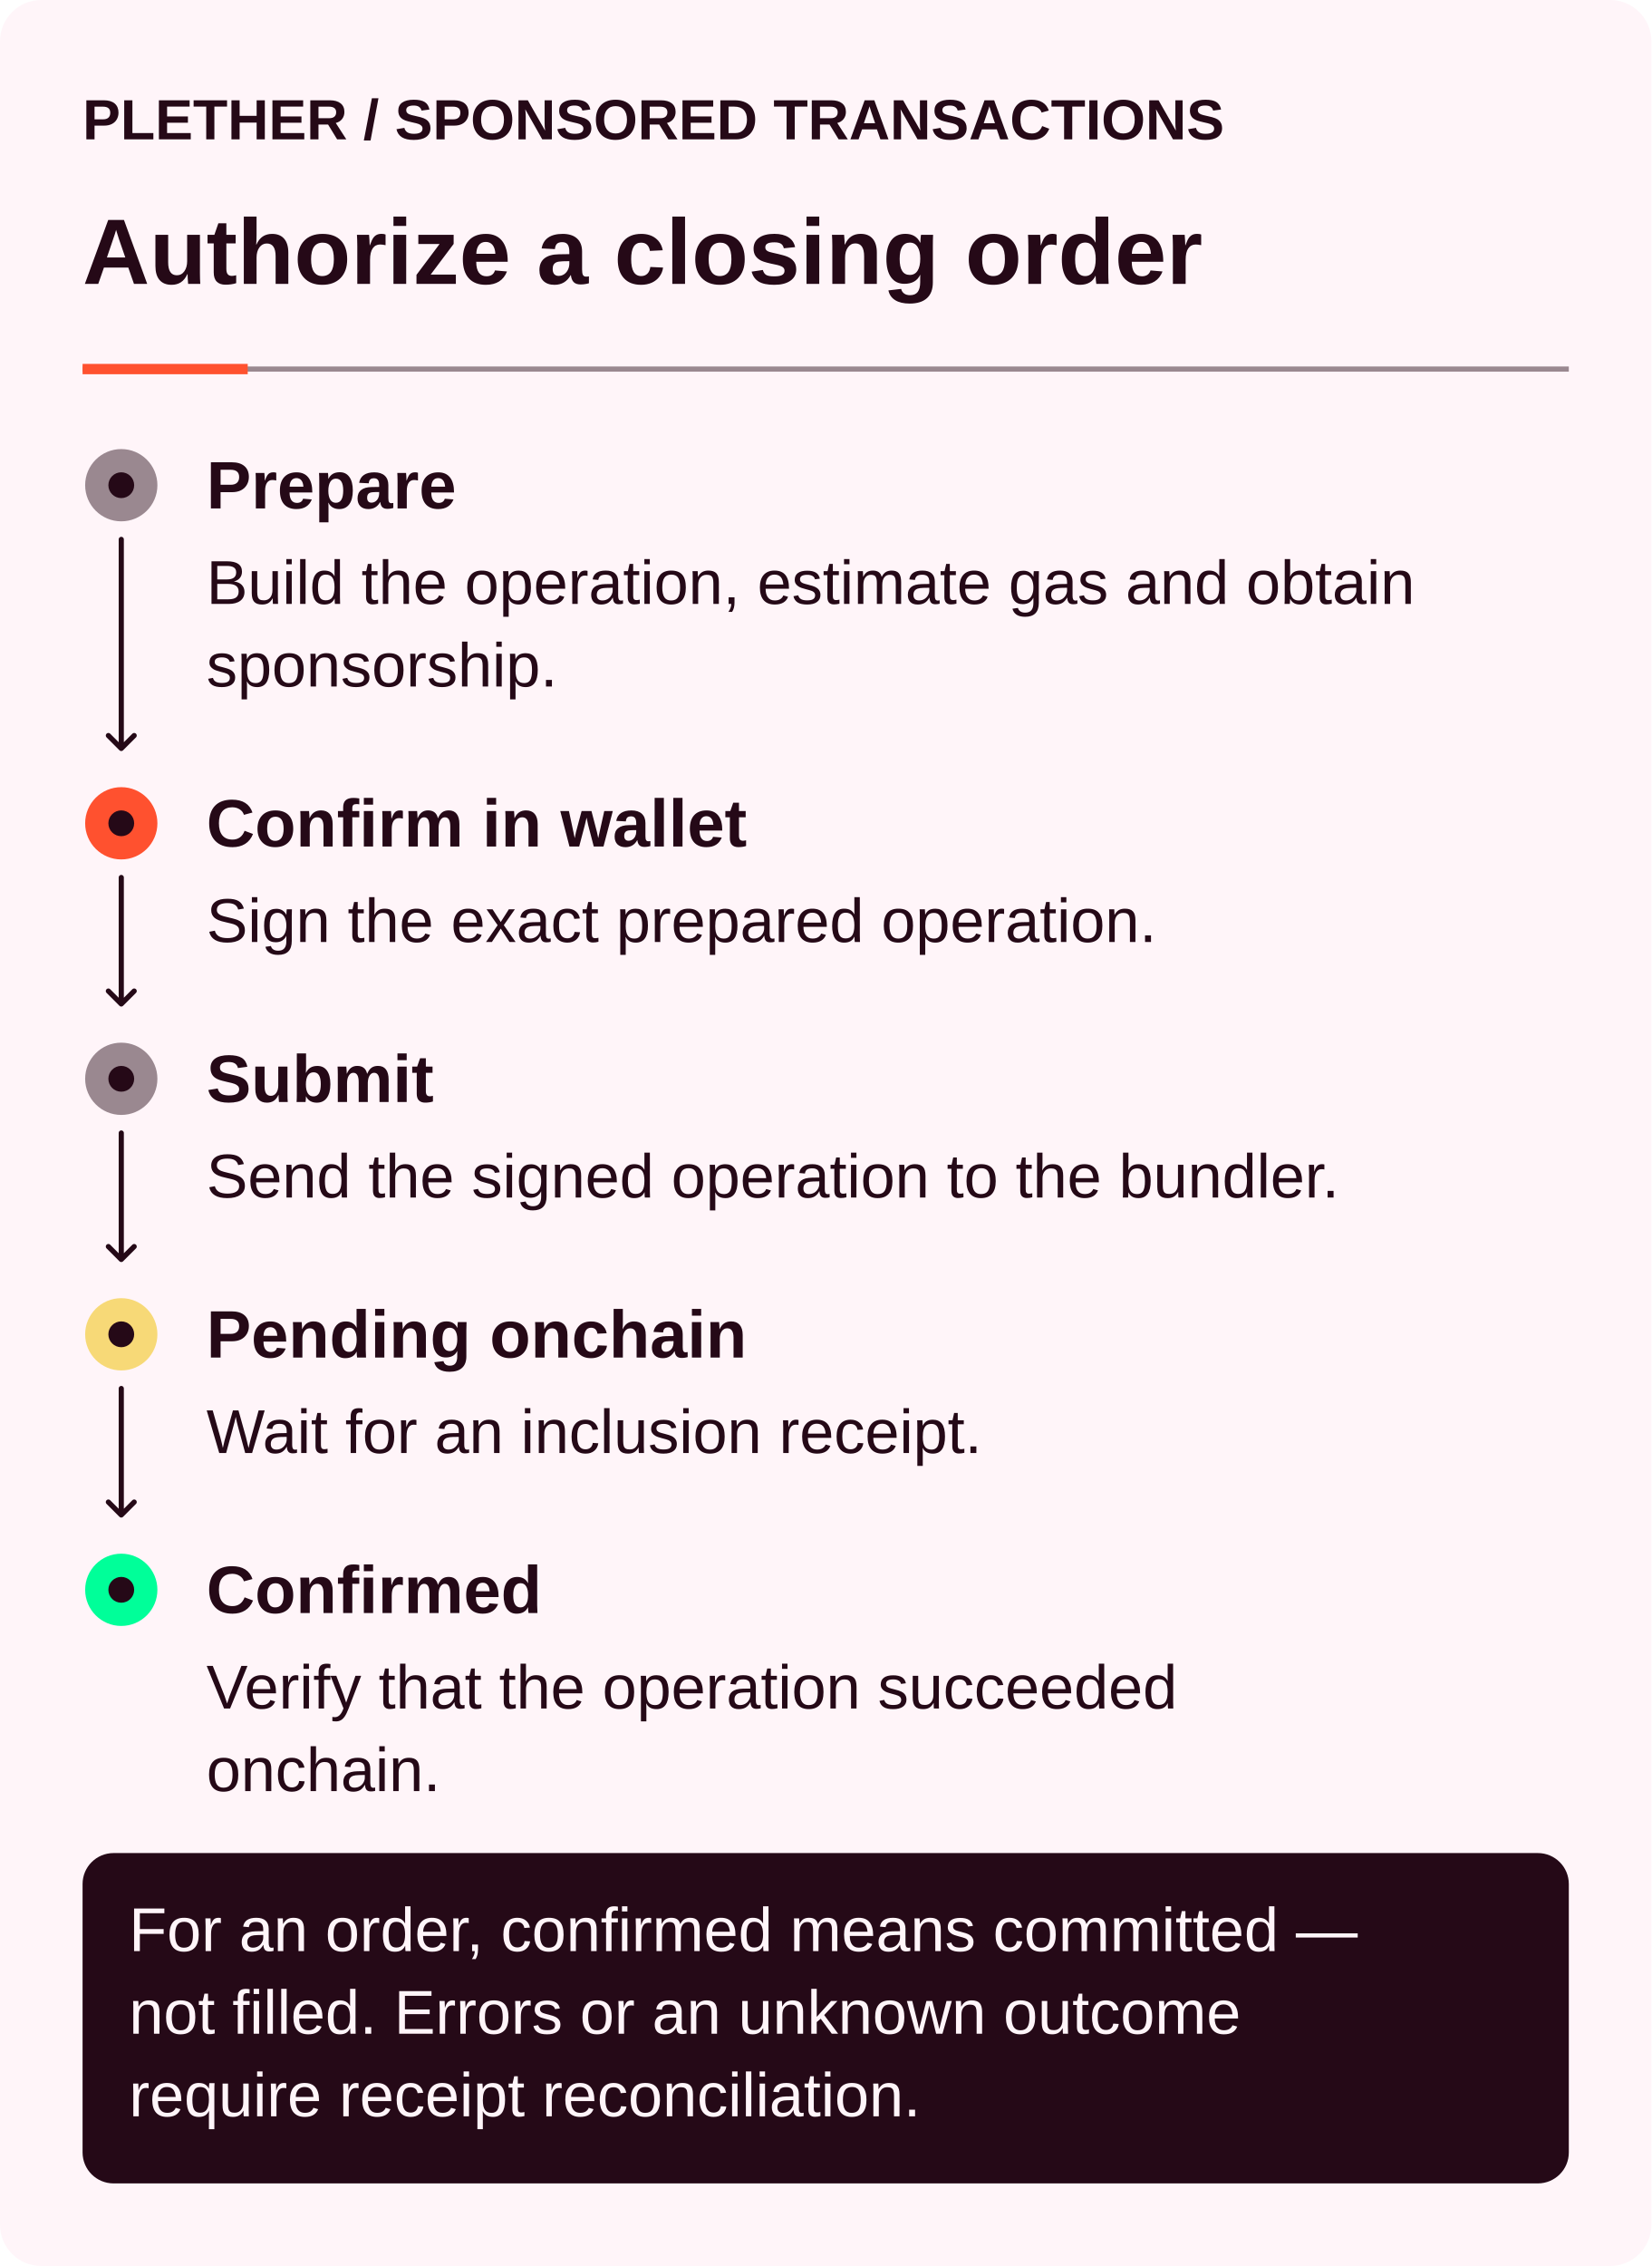
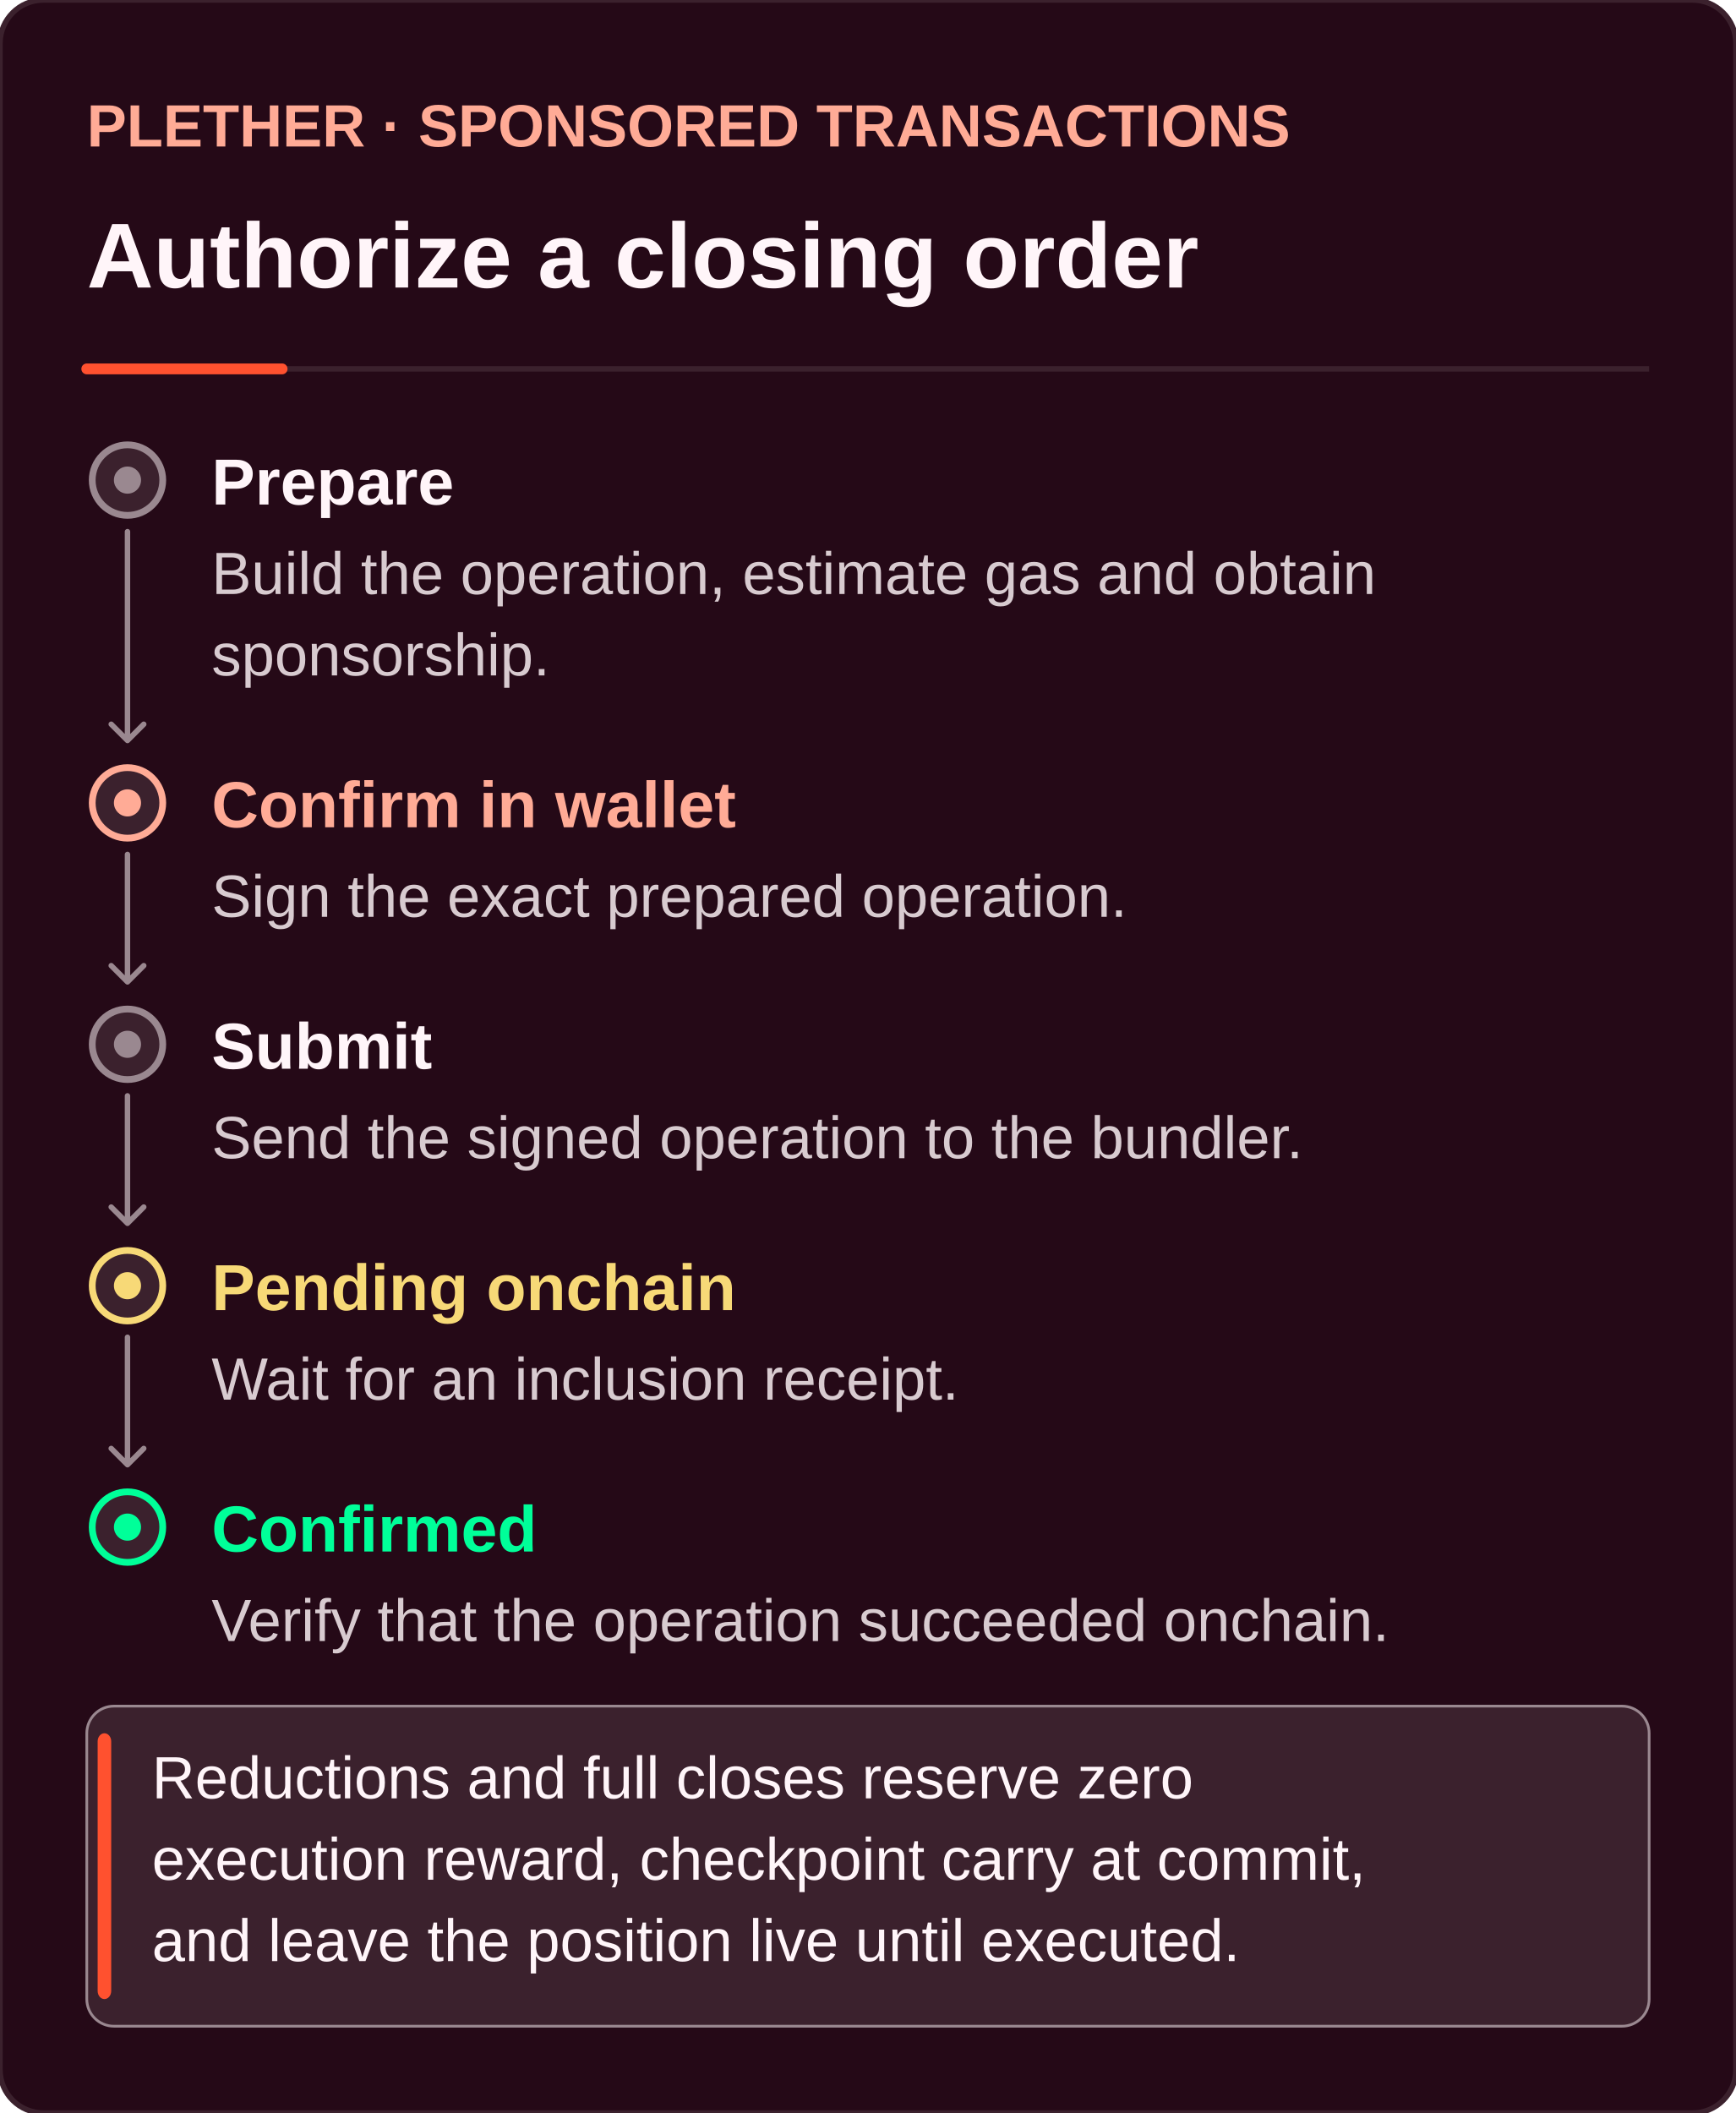
- <svg xmlns="http://www.w3.org/2000/svg" width="640" height="878" viewBox="0 0 640 878" role="img" aria-labelledby="reduce-close-sponsored-submission-title reduce-close-sponsored-submission-desc" focusable="false">
-   <style>text{font-family:Arial,Helvetica,sans-serif}</style>
-   <rect width="640" height="878" rx="16" fill="#FFF5F9" />
-   <text x="32" y="54" font-size="22" font-weight="700" fill="#250917" data-max-width="576">PLETHER / SPONSORED TRANSACTIONS</text>
-   <text x="32" y="110" font-size="36" font-weight="700" fill="#250917" data-max-width="576">Authorize a closing order</text>
-   <path d="M32 143 L608 143" stroke="#9A8890" stroke-width="2" fill="none" />
-   <path d="M32 143 h64" stroke="#FF512F" stroke-width="4" fill="none" />
-   <circle cx="47" cy="188" r="14" fill="#9A8890" />
-   <circle cx="47" cy="188" r="5" fill="#250917" />
-   <text x="80" y="197" font-size="26" font-weight="700" fill="#250917" data-max-width="528">Prepare</text>
-   <text x="80" y="234" font-size="24" font-weight="400" fill="#250917" data-max-width="528">Build the operation, estimate gas and obtain</text>
-   <text x="80" y="266" font-size="24" font-weight="400" fill="#250917" data-max-width="528">sponsorship.</text>
-   <path d="M47 209 V290 m-5 -5 5 5 5 -5" stroke="#250917" stroke-width="2" stroke-linecap="round" stroke-linejoin="round" fill="none" />
-   <circle cx="47" cy="319" r="14" fill="#FF512F" />
-   <circle cx="47" cy="319" r="5" fill="#250917" />
-   <text x="80" y="328" font-size="26" font-weight="700" fill="#250917" data-max-width="528">Confirm in wallet</text>
-   <text x="80" y="365" font-size="24" font-weight="400" fill="#250917" data-max-width="528">Sign the exact prepared operation.</text>
-   <path d="M47 340 V389 m-5 -5 5 5 5 -5" stroke="#250917" stroke-width="2" stroke-linecap="round" stroke-linejoin="round" fill="none" />
-   <circle cx="47" cy="418" r="14" fill="#9A8890" />
-   <circle cx="47" cy="418" r="5" fill="#250917" />
-   <text x="80" y="427" font-size="26" font-weight="700" fill="#250917" data-max-width="528">Submit</text>
-   <text x="80" y="464" font-size="24" font-weight="400" fill="#250917" data-max-width="528">Send the signed operation to the bundler.</text>
-   <path d="M47 439 V488 m-5 -5 5 5 5 -5" stroke="#250917" stroke-width="2" stroke-linecap="round" stroke-linejoin="round" fill="none" />
-   <circle cx="47" cy="517" r="14" fill="#F7D977" />
-   <circle cx="47" cy="517" r="5" fill="#250917" />
-   <text x="80" y="526" font-size="26" font-weight="700" fill="#250917" data-max-width="528">Pending onchain</text>
-   <text x="80" y="563" font-size="24" font-weight="400" fill="#250917" data-max-width="528">Wait for an inclusion receipt.</text>
-   <path d="M47 538 V587 m-5 -5 5 5 5 -5" stroke="#250917" stroke-width="2" stroke-linecap="round" stroke-linejoin="round" fill="none" />
-   <circle cx="47" cy="616" r="14" fill="#00FF99" />
-   <circle cx="47" cy="616" r="5" fill="#250917" />
-   <text x="80" y="625" font-size="26" font-weight="700" fill="#250917" data-max-width="528">Confirmed</text>
-   <text x="80" y="662" font-size="24" font-weight="400" fill="#250917" data-max-width="528">Verify that the operation succeeded</text>
-   <text x="80" y="694" font-size="24" font-weight="400" fill="#250917" data-max-width="528">onchain.</text>
-   <rect x="32" y="718" width="576" height="128" rx="12" fill="#250917" stroke="none" />
-   <text x="50" y="756" font-size="24" font-weight="400" fill="#FFF5F9" data-max-width="540">For an order, confirmed means committed —</text>
-   <text x="50" y="788" font-size="24" font-weight="400" fill="#FFF5F9" data-max-width="540">not filled. Errors or an unknown outcome</text>
-   <text x="50" y="820" font-size="24" font-weight="400" fill="#FFF5F9" data-max-width="540">require receipt reconciliation.</text>
+ <svg xmlns="http://www.w3.org/2000/svg" width="640" height="779" viewBox="0 0 640 779" role="img" aria-labelledby="reduce-close-sponsored-submission-title reduce-close-sponsored-submission-desc" focusable="false">
+   <style>text{font-family:'Uncut Sans',-apple-system,BlinkMacSystemFont,'Segoe UI',Arial,Helvetica,sans-serif}</style>
+   <rect width="640" height="779" rx="16" fill="#250917" stroke="#3B212D" stroke-width="2" />
+   <text x="32" y="54" font-size="22" font-weight="700" fill="#FFAB96" data-max-width="576">PLETHER · SPONSORED TRANSACTIONS</text>
+   <text x="32" y="106" font-size="34" font-weight="700" fill="#FFF5F9" data-max-width="576">Authorize a closing order</text>
+   <path d="M32 136 L608 136" stroke="#3B212D" stroke-width="2" fill="none" />
+   <path d="M32 136 h72" stroke="#FF512F" stroke-width="4" stroke-linecap="round" fill="none" />
+   <circle cx="47" cy="177" r="13" fill="#3B212D" stroke="#9A8890" stroke-width="2.5" />
+   <circle cx="47" cy="177" r="5" fill="#9A8890" />
+   <text x="78" y="186" font-size="24" font-weight="700" fill="#FFF5F9" data-max-width="530">Prepare</text>
+   <text x="78" y="219" font-size="22" font-weight="400" fill="#D8CBD0" data-max-width="530">Build the operation, estimate gas and obtain</text>
+   <text x="78" y="249" font-size="22" font-weight="400" fill="#D8CBD0" data-max-width="530">sponsorship.</text>
+   <path d="M47 196 V273 m-6 -6 6 6 6 -6" stroke="#9A8890" stroke-width="2" stroke-linecap="round" stroke-linejoin="round" fill="none" />
+   <circle cx="47" cy="296" r="13" fill="#3B212D" stroke="#FFAB96" stroke-width="2.5" />
+   <circle cx="47" cy="296" r="5" fill="#FFAB96" />
+   <text x="78" y="305" font-size="24" font-weight="700" fill="#FFAB96" data-max-width="530">Confirm in wallet</text>
+   <text x="78" y="338" font-size="22" font-weight="400" fill="#D8CBD0" data-max-width="530">Sign the exact prepared operation.</text>
+   <path d="M47 315 V362 m-6 -6 6 6 6 -6" stroke="#9A8890" stroke-width="2" stroke-linecap="round" stroke-linejoin="round" fill="none" />
+   <circle cx="47" cy="385" r="13" fill="#3B212D" stroke="#9A8890" stroke-width="2.5" />
+   <circle cx="47" cy="385" r="5" fill="#9A8890" />
+   <text x="78" y="394" font-size="24" font-weight="700" fill="#FFF5F9" data-max-width="530">Submit</text>
+   <text x="78" y="427" font-size="22" font-weight="400" fill="#D8CBD0" data-max-width="530">Send the signed operation to the bundler.</text>
+   <path d="M47 404 V451 m-6 -6 6 6 6 -6" stroke="#9A8890" stroke-width="2" stroke-linecap="round" stroke-linejoin="round" fill="none" />
+   <circle cx="47" cy="474" r="13" fill="#3B212D" stroke="#F7D977" stroke-width="2.5" />
+   <circle cx="47" cy="474" r="5" fill="#F7D977" />
+   <text x="78" y="483" font-size="24" font-weight="700" fill="#F7D977" data-max-width="530">Pending onchain</text>
+   <text x="78" y="516" font-size="22" font-weight="400" fill="#D8CBD0" data-max-width="530">Wait for an inclusion receipt.</text>
+   <path d="M47 493 V540 m-6 -6 6 6 6 -6" stroke="#9A8890" stroke-width="2" stroke-linecap="round" stroke-linejoin="round" fill="none" />
+   <circle cx="47" cy="563" r="13" fill="#3B212D" stroke="#00FF99" stroke-width="2.5" />
+   <circle cx="47" cy="563" r="5" fill="#00FF99" />
+   <text x="78" y="572" font-size="24" font-weight="700" fill="#00FF99" data-max-width="530">Confirmed</text>
+   <text x="78" y="605" font-size="22" font-weight="400" fill="#D8CBD0" data-max-width="530">Verify that the operation succeeded onchain.</text>
+   <rect x="32" y="629" width="576" height="118" rx="10" fill="#3B212D" stroke="#9A8890" stroke-width="1" />
+   <rect x="36" y="639" width="5" height="98" rx="3" fill="#FF512F" stroke="none" />
+   <text x="56" y="663" font-size="22" font-weight="400" fill="#FFF5F9" data-max-width="532">Reductions and full closes reserve zero</text>
+   <text x="56" y="693" font-size="22" font-weight="400" fill="#FFF5F9" data-max-width="532">execution reward, checkpoint carry at commit,</text>
+   <text x="56" y="723" font-size="22" font-weight="400" fill="#FFF5F9" data-max-width="532">and leave the position live until executed.</text>
</svg>
